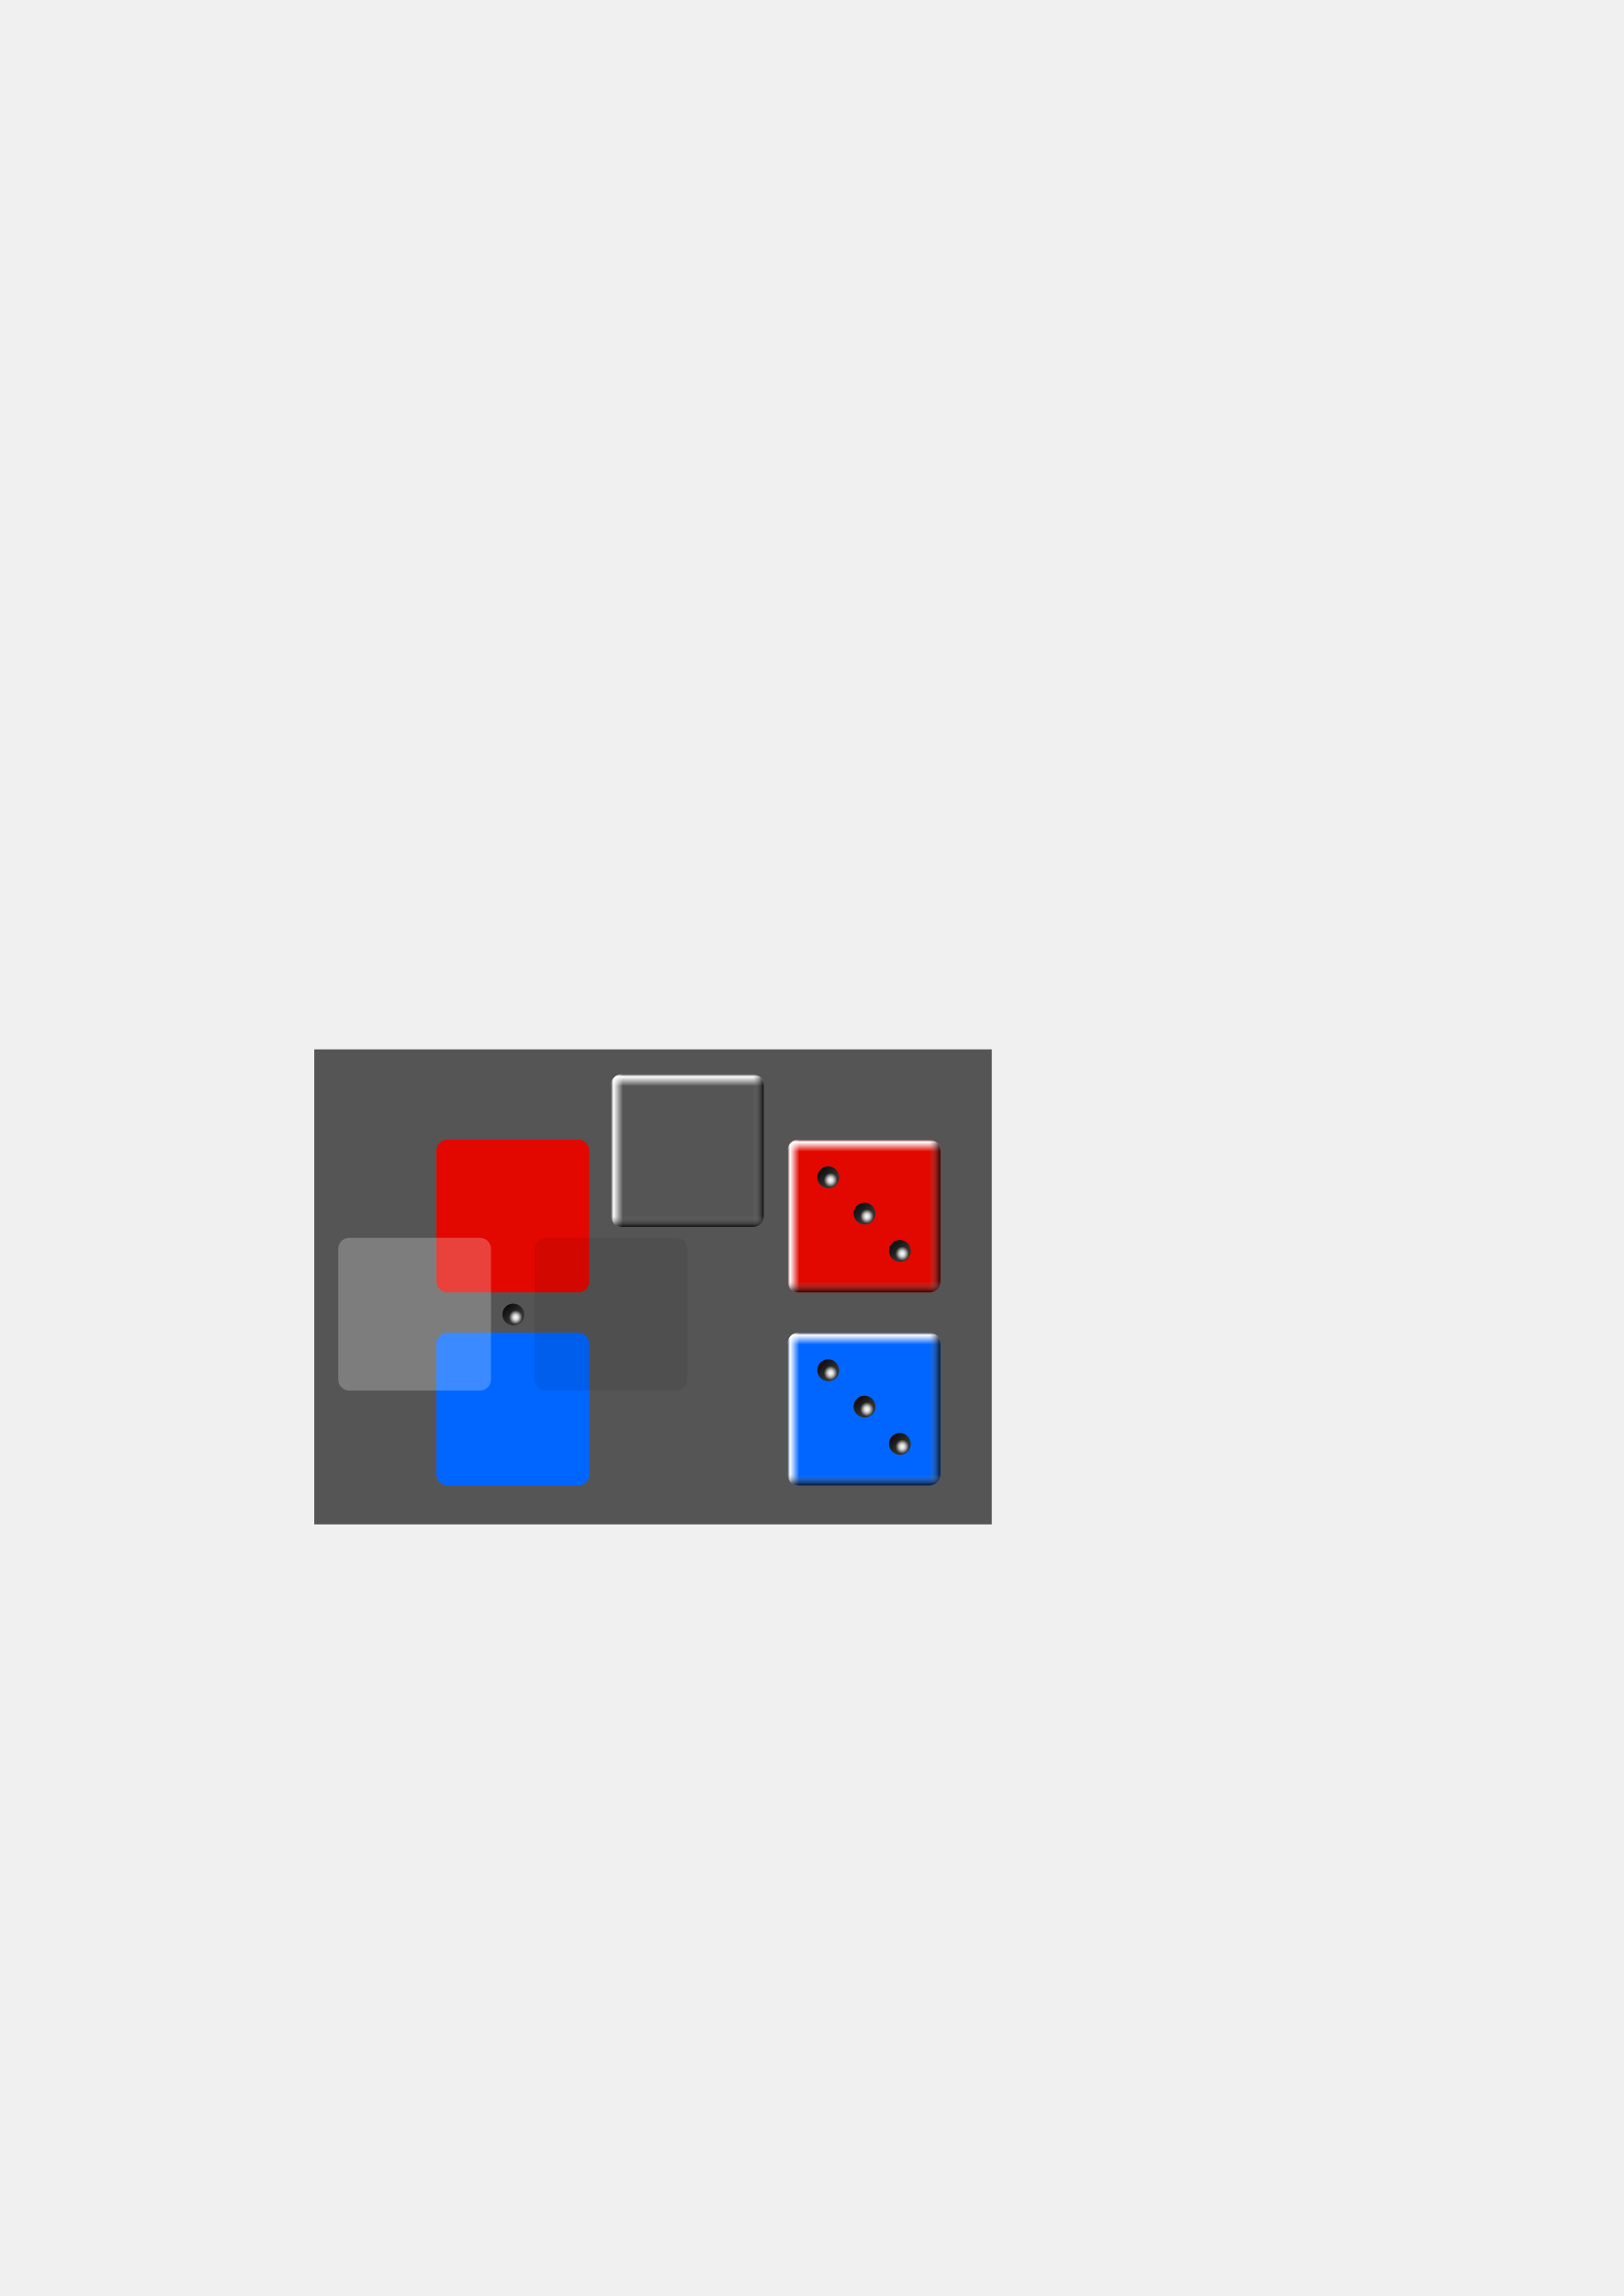
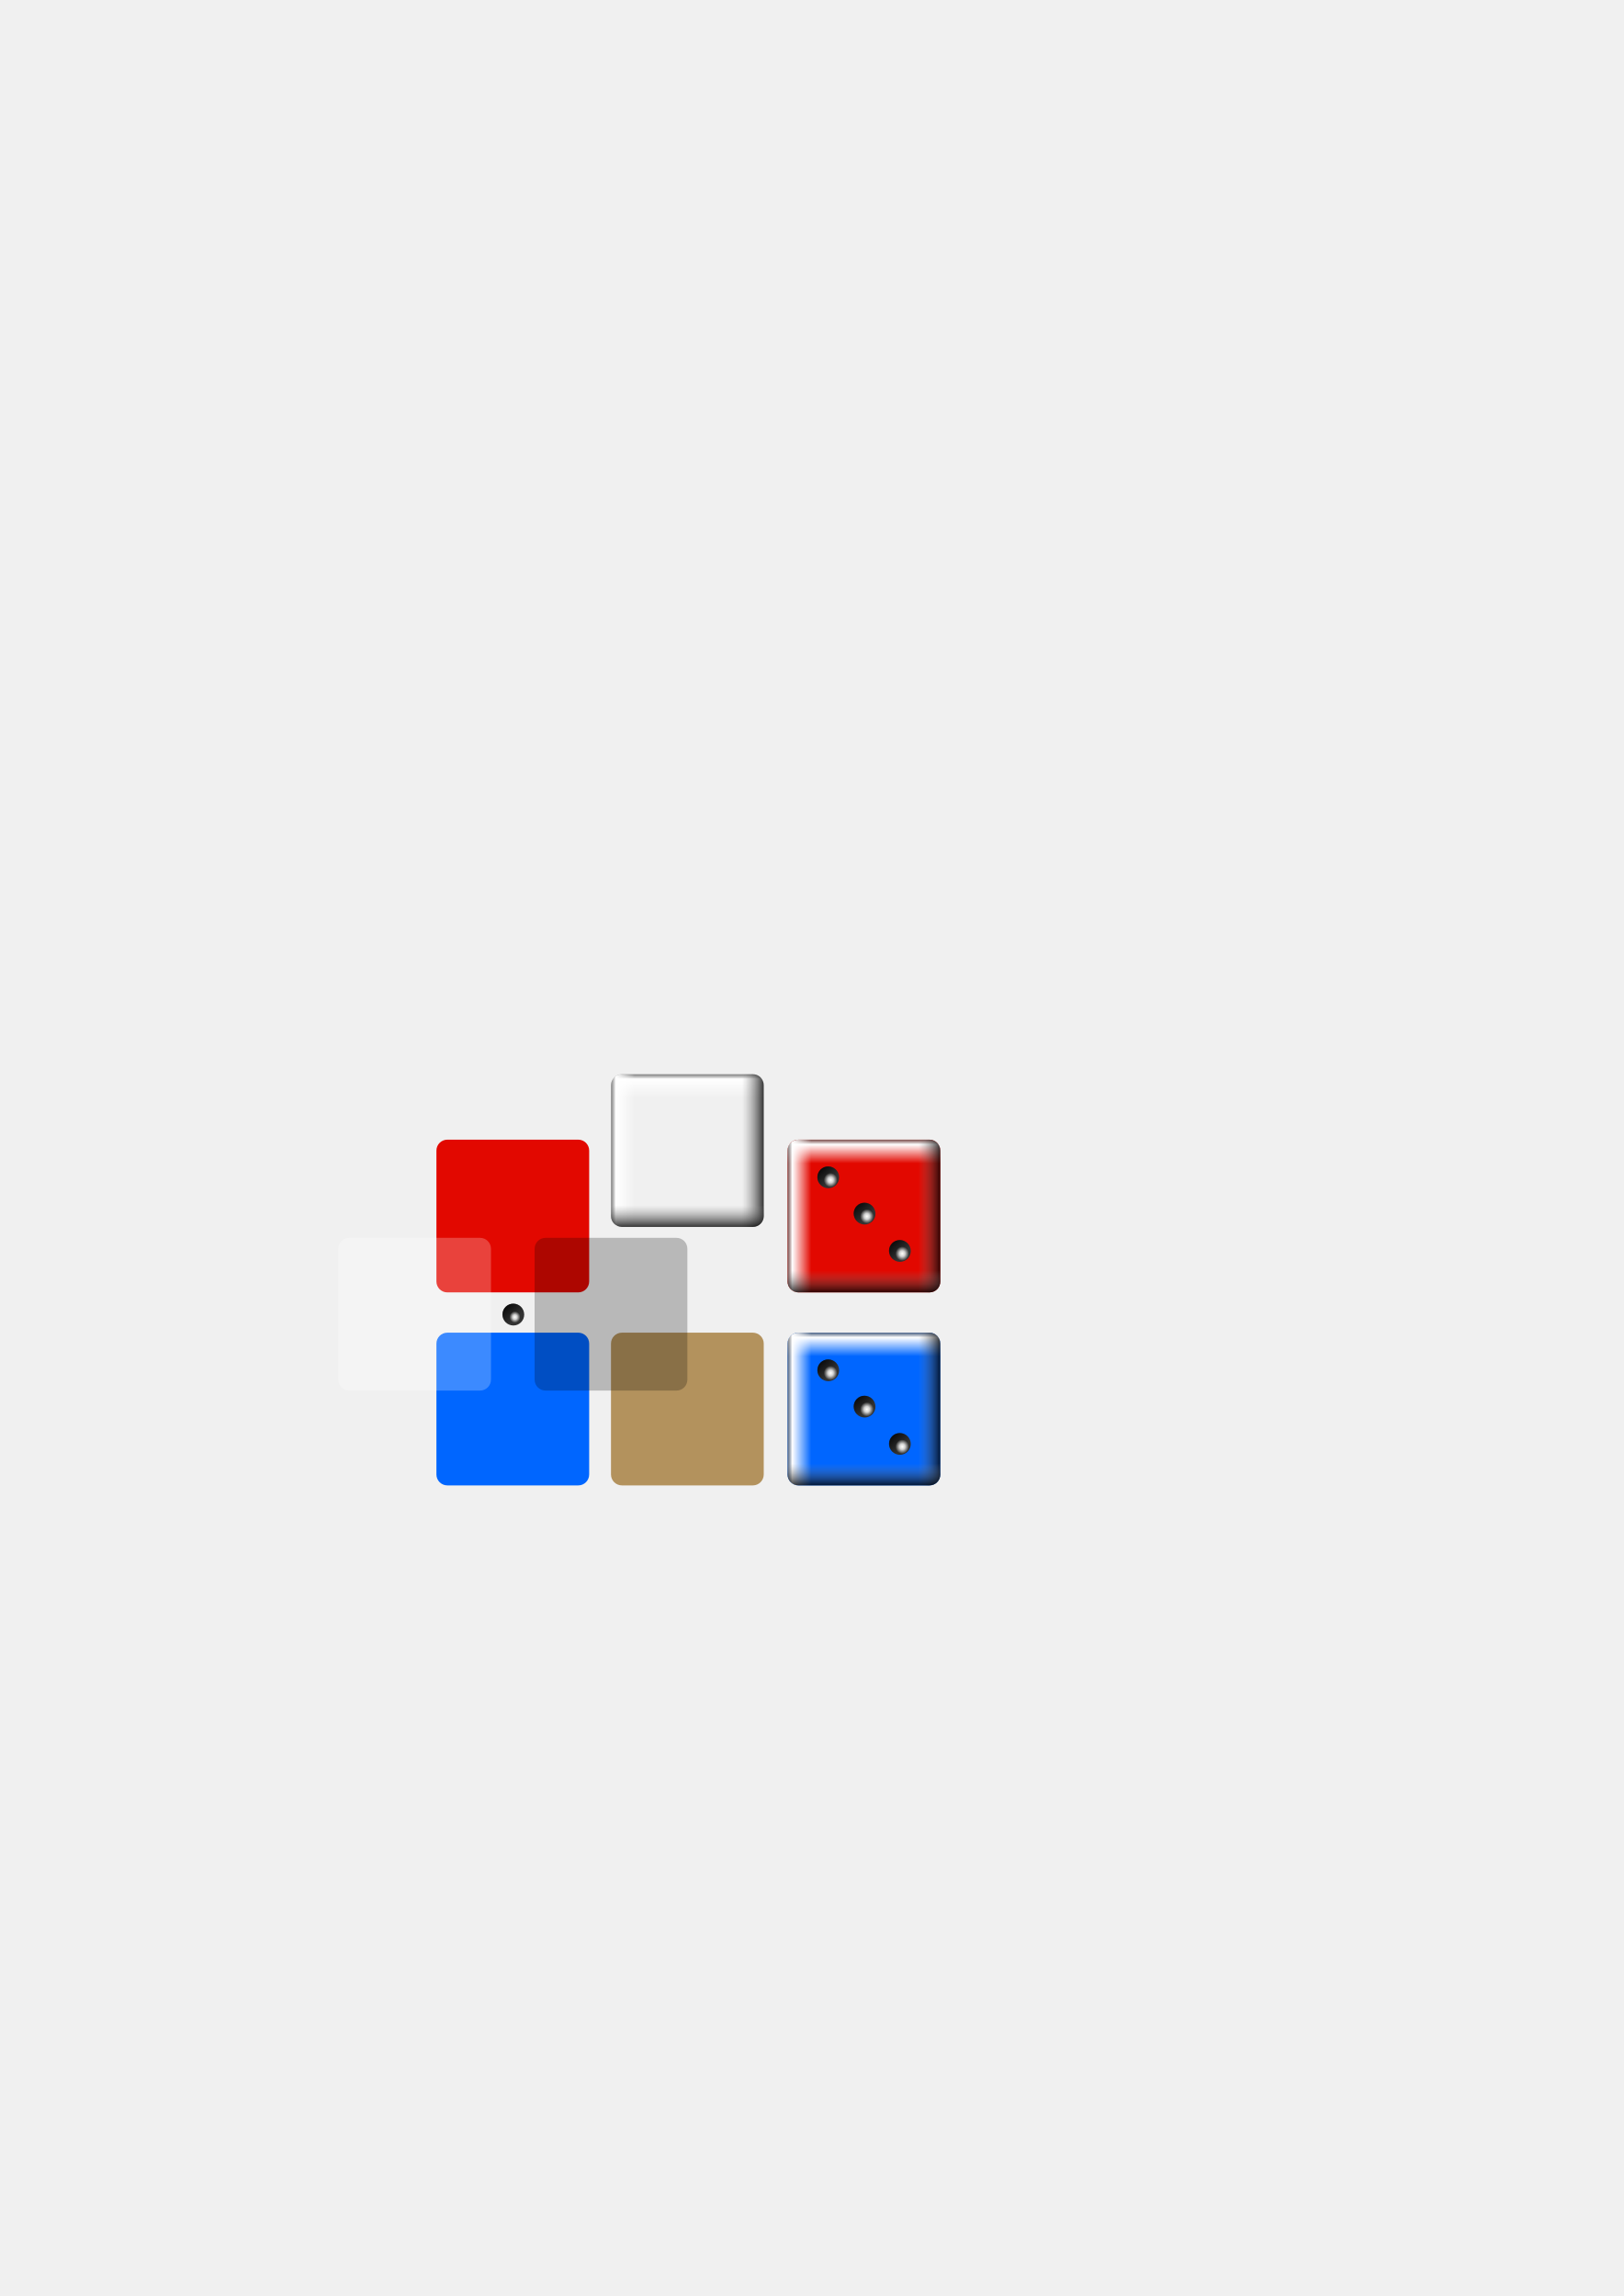
<svg xmlns="http://www.w3.org/2000/svg" xmlns:xlink="http://www.w3.org/1999/xlink" width="744.094" height="1052.362" id="svg1887">
  <defs id="defs1889">
    <linearGradient id="linearGradient2152">
      <stop style="stop-color:#8c8c8c;stop-opacity:0;" offset="0" id="stop2154" />
      <stop style="stop-color:#000000;stop-opacity:0.784;" offset="1" id="stop2156" />
    </linearGradient>
    <linearGradient id="linearGradient2138">
      <stop style="stop-color:#646464;stop-opacity:0.784;" offset="0" id="stop2140" />
      <stop id="stop2146" offset="0.2" style="stop-color:#ffffff;stop-opacity:1;" />
      <stop style="stop-color:#ffffff;stop-opacity:0;" offset="1" id="stop2142" />
    </linearGradient>
    <linearGradient id="linearGradient2179">
      <stop style="stop-color:#000000;stop-opacity:1;" offset="0" id="stop2181" />
      <stop style="stop-color:#000000;stop-opacity:0;" offset="1" id="stop2183" />
    </linearGradient>
    <linearGradient id="linearGradient2171">
      <stop style="stop-color:#fffffb;stop-opacity:1;" offset="0" id="stop2173" />
      <stop id="stop2193" offset="0.4" style="stop-color:#ffffff;stop-opacity:0.784;" />
      <stop style="stop-color:#fffffb;stop-opacity:0;" offset="1" id="stop2175" />
    </linearGradient>
    <linearGradient xlink:href="#linearGradient2179" id="linearGradient2200" gradientUnits="userSpaceOnUse" x1="332.782" y1="588.765" x2="338.969" y2="595.394" />
-     <radialGradient xlink:href="#linearGradient2171" id="radialGradient2202" gradientUnits="userSpaceOnUse" gradientTransform="matrix(1.002351,-7.675997e-5,4.683162e-5,0.896477,-0.974121,52.50169)" cx="404.282" cy="506.848" fx="404.282" fy="506.848" r="1.862" />
-     <linearGradient xlink:href="#linearGradient2138" id="linearGradient2201" gradientUnits="userSpaceOnUse" x1="325" y1="542.362" x2="325" y2="547.789" />
-     <linearGradient xlink:href="#linearGradient2152" id="linearGradient2203" gradientUnits="userSpaceOnUse" x1="355" y1="577.362" x2="360" y2="577.362" />
-     <linearGradient xlink:href="#linearGradient2138" id="linearGradient2287" gradientUnits="userSpaceOnUse" x1="325" y1="542.362" x2="325" y2="547.789" />
-     <linearGradient xlink:href="#linearGradient2152" id="linearGradient2289" gradientUnits="userSpaceOnUse" x1="355" y1="577.362" x2="360" y2="577.362" />
+     <linearGradient xlink:href="#linearGradient2138" id="linearGradient2201" gradientUnits="userSpaceOnUse" x1="325" y1="542.362" x2="325" y2="547.789" gradientTransform="matrix(1,0,0,2,-4.759766e-6,-542.3621)" />
+     <linearGradient xlink:href="#linearGradient2152" id="linearGradient2203" gradientUnits="userSpaceOnUse" x1="355" y1="577.362" x2="360" y2="577.362" gradientTransform="matrix(2,0,0,1,-360,0)" />
+     <linearGradient xlink:href="#linearGradient2138" id="linearGradient2287" gradientUnits="userSpaceOnUse" x1="325" y1="542.362" x2="325" y2="547.789" gradientTransform="matrix(1,0,0,2,0,-542.3622)" />
+     <linearGradient xlink:href="#linearGradient2152" id="linearGradient2289" gradientUnits="userSpaceOnUse" x1="355" y1="577.362" x2="360" y2="577.362" gradientTransform="matrix(2,0,0,1,-360.002,0)" />
    <linearGradient xlink:href="#linearGradient2179" id="linearGradient2291" gradientUnits="userSpaceOnUse" x1="332.782" y1="588.765" x2="338.969" y2="595.394" />
    <radialGradient xlink:href="#linearGradient2171" id="radialGradient2293" gradientUnits="userSpaceOnUse" gradientTransform="matrix(1.002351,-7.675997e-5,4.683162e-5,0.896477,-0.974121,52.50169)" cx="404.282" cy="506.848" fx="404.282" fy="506.848" r="1.862" />
    <linearGradient xlink:href="#linearGradient2179" id="linearGradient2295" gradientUnits="userSpaceOnUse" x1="332.782" y1="588.765" x2="338.969" y2="595.394" />
    <radialGradient xlink:href="#linearGradient2171" id="radialGradient2297" gradientUnits="userSpaceOnUse" gradientTransform="matrix(1.002351,-7.675997e-5,4.683162e-5,0.896477,-0.974121,52.50169)" cx="404.282" cy="506.848" fx="404.282" fy="506.848" r="1.862" />
    <linearGradient xlink:href="#linearGradient2179" id="linearGradient2299" gradientUnits="userSpaceOnUse" x1="332.782" y1="588.765" x2="338.969" y2="595.394" />
    <radialGradient xlink:href="#linearGradient2171" id="radialGradient2301" gradientUnits="userSpaceOnUse" gradientTransform="matrix(1.002351,-7.675997e-5,4.683162e-5,0.896477,-0.974121,52.50169)" cx="404.282" cy="506.848" fx="404.282" fy="506.848" r="1.862" />
-     <linearGradient xlink:href="#linearGradient2138" id="linearGradient2343" gradientUnits="userSpaceOnUse" x1="325" y1="542.362" x2="325" y2="547.789" />
-     <linearGradient xlink:href="#linearGradient2152" id="linearGradient2345" gradientUnits="userSpaceOnUse" x1="355" y1="577.362" x2="360" y2="577.362" />
+     <linearGradient xlink:href="#linearGradient2138" id="linearGradient2343" gradientUnits="userSpaceOnUse" x1="325" y1="542.362" x2="325" y2="547.789" gradientTransform="matrix(1,0,0,2,2.791333e-7,-542.3803)" />
+     <linearGradient xlink:href="#linearGradient2152" id="linearGradient2345" gradientUnits="userSpaceOnUse" x1="355" y1="577.362" x2="360" y2="577.362" gradientTransform="matrix(2,0,0,1,-360.002,0)" />
    <linearGradient xlink:href="#linearGradient2179" id="linearGradient2347" gradientUnits="userSpaceOnUse" x1="332.782" y1="588.765" x2="338.969" y2="595.394" />
    <radialGradient xlink:href="#linearGradient2171" id="radialGradient2349" gradientUnits="userSpaceOnUse" gradientTransform="matrix(1.002351,-7.675997e-5,4.683162e-5,0.896477,-0.974121,52.50169)" cx="404.282" cy="506.848" fx="404.282" fy="506.848" r="1.862" />
    <linearGradient xlink:href="#linearGradient2179" id="linearGradient2351" gradientUnits="userSpaceOnUse" x1="332.782" y1="588.765" x2="338.969" y2="595.394" />
    <radialGradient xlink:href="#linearGradient2171" id="radialGradient2353" gradientUnits="userSpaceOnUse" gradientTransform="matrix(1.002351,-7.675997e-5,4.683162e-5,0.896477,-0.974121,52.50169)" cx="404.282" cy="506.848" fx="404.282" fy="506.848" r="1.862" />
    <linearGradient xlink:href="#linearGradient2179" id="linearGradient2355" gradientUnits="userSpaceOnUse" x1="332.782" y1="588.765" x2="338.969" y2="595.394" />
    <radialGradient xlink:href="#linearGradient2171" id="radialGradient2357" gradientUnits="userSpaceOnUse" gradientTransform="matrix(1.002351,-7.675997e-5,4.683162e-5,0.896477,-0.974121,52.50169)" cx="404.282" cy="506.848" fx="404.282" fy="506.848" r="1.862" />
+     <radialGradient xlink:href="#linearGradient2171" id="radialGradient1393" gradientUnits="userSpaceOnUse" gradientTransform="matrix(0.947899,-4.721216e-5,1.766316e-5,0.850152,21.05457,75.96936)" cx="404.282" cy="506.848" fx="404.282" fy="506.848" r="1.862" />
  </defs>
-   <g id="layer1">
+   <g id="layer2" style="display:none">
    <rect style="fill:#555555;fill-opacity:1;stroke:none;stroke-width:1;stroke-miterlimit:4;stroke-dasharray:none;stroke-opacity:1" id="rect2378" width="310.486" height="217.721" x="144.018" y="480.98" />
+   </g>
+   <g id="layer1" style="display:inline">
    <g id="g2246" transform="matrix(1.008865,0,0,1.008865,-17.16536,46.99455)" />
    <rect y="522.362" x="200" height="70" width="70" id="player_1" style="fill:#e20800;fill-opacity:1;stroke:none;stroke-width:1;stroke-miterlimit:4;stroke-dasharray:none;stroke-opacity:1" ry="5" rx="5" />
-     <g id="pip" transform="matrix(1.008865,0,0,1.008865,-171.2975,92.78234)">
-       <path style="fill:#323232;fill-opacity:1;stroke:none;stroke-width:1;stroke-miterlimit:4;stroke-dasharray:none;stroke-opacity:1" id="path2187" d="M 341.937 594.384 A 4.924 4.924 0 1 1  332.088,594.384 A 4.924 4.924 0 1 1  341.937 594.384 z" transform="translate(65.97559,-89.08283)" />
-       <path transform="translate(65.91245,-89.14597)" d="M 341.937 594.384 A 4.924 4.924 0 1 1  332.088,594.384 A 4.924 4.924 0 1 1  341.937 594.384 z" id="path2159" style="fill:url(#linearGradient2200);fill-opacity:1;stroke:none;stroke-width:1;stroke-miterlimit:4;stroke-dasharray:none;stroke-opacity:1" />
-       <path transform="matrix(1.654841,0,0,1.945164,-264.997,-479.3979)" d="M 406.397 506.848 A 2.115 1.799 0 1 1  402.167,506.848 A 2.115 1.799 0 1 1  406.397 506.848 z" id="path2169" style="fill:url(#radialGradient2202);fill-opacity:1;stroke:none;stroke-width:1;stroke-miterlimit:4;stroke-dasharray:none;stroke-opacity:1" />
+     <g id="pip" transform="matrix(1.002484,0,0,1.008865,-168.7579,92.78234)">
+       <path style="fill:#323232;fill-opacity:1;stroke:none;stroke-width:1;stroke-miterlimit:4;stroke-dasharray:none;stroke-opacity:1" id="path2187" d="M 341.937 594.384 A 4.924 4.924 0 1 1  332.088,594.384 A 4.924 4.924 0 1 1  341.937 594.384 z" transform="matrix(1.006411,0,0,1.006411,63.84659,-92.92497)" />
+       <path transform="matrix(1.006003,0,0,1.006411,63.91899,-92.92915)" d="M 341.937 594.384 A 4.924 4.924 0 1 1  332.088,594.384 A 4.924 4.924 0 1 1  341.937 594.384 z" id="path2159" style="fill:url(#linearGradient2200);fill-opacity:1;stroke:none;stroke-width:1;stroke-miterlimit:4;stroke-dasharray:none;stroke-opacity:1" />
+       <path transform="matrix(1.405971,0,0,1.652633,-164.6867,-331.2434)" d="M 406.397 506.848 A 2.115 1.799 0 1 1  402.167,506.848 A 2.115 1.799 0 1 1  406.397 506.848 z" id="path2169" style="fill:url(#radialGradient1393);fill-opacity:1;stroke:none;stroke-width:1;stroke-miterlimit:4;stroke-dasharray:none;stroke-opacity:1" />
    </g>
    <g id="lighting" transform="translate(-9.999983,-50.00002)">
-       <rect y="542.362" x="290" height="10" width="70" id="rect2162" style="fill:url(#linearGradient2201);fill-opacity:1;stroke:none;stroke-width:1;stroke-miterlimit:4;stroke-dasharray:none;stroke-opacity:1" ry="5" rx="5" />
+       <rect y="542.362" x="290" height="20" width="70" id="rect2162" style="fill:url(#linearGradient2201);fill-opacity:1;stroke:none;stroke-width:1;stroke-miterlimit:4;stroke-dasharray:none;stroke-opacity:1" ry="5" rx="5" />
      <use height="1052.362" width="744.094" transform="matrix(0,-1,1,0,-252.3622,902.3622)" id="use2172" xlink:href="#rect2162" y="0" x="0" />
-       <rect y="542.362" x="350" height="70" width="10" id="rect2176" style="fill:url(#linearGradient2203);fill-opacity:1;stroke:none;stroke-width:1;stroke-miterlimit:4;stroke-dasharray:none;stroke-opacity:1" ry="5" rx="5" />
-       <use height="1052.362" width="744.094" transform="matrix(0,1,-1,0,902.3622,252.3622)" id="use2186" xlink:href="#rect2176" y="0" x="0" />
+       <rect y="542.362" x="340" height="70" width="20" id="rect2176" style="fill:url(#linearGradient2203);fill-opacity:1;stroke:none;stroke-width:1;stroke-miterlimit:4;stroke-dasharray:none;stroke-opacity:1" ry="5" rx="5" />
+       <use height="1052.362" width="744.094" transform="matrix(0,1,-1,0,902.3622,252.3623)" id="use2186" xlink:href="#rect2176" y="0" x="0" />
    </g>
    <rect rx="5" ry="5" style="fill:#0066ff;fill-opacity:1;stroke:none;stroke-width:1;stroke-miterlimit:4;stroke-dasharray:none;stroke-opacity:1" id="player_2" width="70" height="70" x="200" y="610.825" />
    <rect rx="5" ry="5" style="fill:#ffffff;fill-opacity:0.236;stroke:none;stroke-width:1;stroke-miterlimit:4;stroke-dasharray:none;stroke-opacity:1" id="blink_light" width="70" height="70" x="155" y="567.362" />
    <g id="test_1" transform="translate(0.911986,2.000000e-5)">
      <rect y="522.362" x="360" height="70" width="70" id="rect2205" style="fill:#e20800;fill-opacity:1;stroke:none;stroke-width:1;stroke-miterlimit:4;stroke-dasharray:none;stroke-opacity:1" ry="5" rx="5" />
      <g id="g2217" transform="translate(70.00002,-20.00002)">
-         <rect y="542.362" x="290" height="10" width="70" id="rect2219" style="fill:url(#linearGradient2287);fill-opacity:1;stroke:none;stroke-width:1;stroke-miterlimit:4;stroke-dasharray:none;stroke-opacity:1" ry="5" rx="5" />
-         <use height="1052.362" width="744.094" transform="matrix(0,-1,1,0,-252.3622,902.3622)" id="use2221" xlink:href="#rect2162" y="0" x="0" />
-         <rect y="542.362" x="350" height="70" width="10" id="rect2223" style="fill:url(#linearGradient2289);fill-opacity:1;stroke:none;stroke-width:1;stroke-miterlimit:4;stroke-dasharray:none;stroke-opacity:1" ry="5" rx="5" />
+         <rect y="542.362" x="290" height="20" width="70" id="rect2219" style="fill:url(#linearGradient2287);fill-opacity:1;stroke:none;stroke-width:1;stroke-miterlimit:4;stroke-dasharray:none;stroke-opacity:1" ry="5" rx="5" />
+         <use height="1052.362" width="744.094" transform="matrix(0,-1,1,0,-252.3551,902.3622)" id="use2221" xlink:href="#rect2162" y="0" x="0" />
+         <rect y="542.362" x="339.998" height="70" width="20" id="rect2223" style="fill:url(#linearGradient2289);fill-opacity:1;stroke:none;stroke-width:1;stroke-miterlimit:4;stroke-dasharray:none;stroke-opacity:1" ry="5" rx="5" />
        <use height="1052.362" width="744.094" transform="matrix(0,1,-1,0,902.3622,252.3622)" id="use2225" xlink:href="#rect2176" y="0" x="0" />
      </g>
      <g id="g2231" transform="matrix(1.008865,0,0,1.008865,-11.24389,46.49903)">
        <path style="fill:#323232;fill-opacity:1;stroke:none;stroke-width:1;stroke-miterlimit:4;stroke-dasharray:none;stroke-opacity:1" id="path2233" d="M 341.937 594.384 A 4.924 4.924 0 1 1  332.088,594.384 A 4.924 4.924 0 1 1  341.937 594.384 z" transform="translate(65.97559,-89.08283)" />
        <path transform="translate(65.91245,-89.14597)" d="M 341.937 594.384 A 4.924 4.924 0 1 1  332.088,594.384 A 4.924 4.924 0 1 1  341.937 594.384 z" id="path2235" style="fill:url(#linearGradient2291);fill-opacity:1;stroke:none;stroke-width:1;stroke-miterlimit:4;stroke-dasharray:none;stroke-opacity:1" />
        <path transform="matrix(1.654841,0,0,1.945164,-264.997,-479.3979)" d="M 406.397 506.848 A 2.115 1.799 0 1 1  402.167,506.848 A 2.115 1.799 0 1 1  406.397 506.848 z" id="path2237" style="fill:url(#radialGradient2293);fill-opacity:1;stroke:none;stroke-width:1;stroke-miterlimit:4;stroke-dasharray:none;stroke-opacity:1" />
      </g>
      <g transform="matrix(1.008865,0,0,1.008865,-27.88764,29.85528)" id="g2243">
        <path transform="translate(65.97559,-89.08283)" d="M 341.937 594.384 A 4.924 4.924 0 1 1  332.088,594.384 A 4.924 4.924 0 1 1  341.937 594.384 z" id="path2245" style="fill:#323232;fill-opacity:1;stroke:none;stroke-width:1;stroke-miterlimit:4;stroke-dasharray:none;stroke-opacity:1" />
        <path style="fill:url(#linearGradient2295);fill-opacity:1;stroke:none;stroke-width:1;stroke-miterlimit:4;stroke-dasharray:none;stroke-opacity:1" id="path2247" d="M 341.937 594.384 A 4.924 4.924 0 1 1  332.088,594.384 A 4.924 4.924 0 1 1  341.937 594.384 z" transform="translate(65.91245,-89.14597)" />
        <path style="fill:url(#radialGradient2297);fill-opacity:1;stroke:none;stroke-width:1;stroke-miterlimit:4;stroke-dasharray:none;stroke-opacity:1" id="path2249" d="M 406.397 506.848 A 2.115 1.799 0 1 1  402.167,506.848 A 2.115 1.799 0 1 1  406.397 506.848 z" transform="matrix(1.654841,0,0,1.945164,-264.997,-479.3979)" />
      </g>
      <g id="g2255" transform="matrix(1.008865,0,0,1.008865,4.943869,63.59878)">
        <path style="fill:#323232;fill-opacity:1;stroke:none;stroke-width:1;stroke-miterlimit:4;stroke-dasharray:none;stroke-opacity:1" id="path2257" d="M 341.937 594.384 A 4.924 4.924 0 1 1  332.088,594.384 A 4.924 4.924 0 1 1  341.937 594.384 z" transform="translate(65.97559,-89.08283)" />
        <path transform="translate(65.91245,-89.14597)" d="M 341.937 594.384 A 4.924 4.924 0 1 1  332.088,594.384 A 4.924 4.924 0 1 1  341.937 594.384 z" id="path2259" style="fill:url(#linearGradient2299);fill-opacity:1;stroke:none;stroke-width:1;stroke-miterlimit:4;stroke-dasharray:none;stroke-opacity:1" />
        <path transform="matrix(1.654841,0,0,1.945164,-264.997,-479.3979)" d="M 406.397 506.848 A 2.115 1.799 0 1 1  402.167,506.848 A 2.115 1.799 0 1 1  406.397 506.848 z" id="path2261" style="fill:url(#radialGradient2301);fill-opacity:1;stroke:none;stroke-width:1;stroke-miterlimit:4;stroke-dasharray:none;stroke-opacity:1" />
      </g>
    </g>
-     <rect y="567.362" x="245" height="70" width="70" id="blink_dark" style="fill:#000000;fill-opacity:0.078;stroke:none;stroke-width:1;stroke-miterlimit:4;stroke-dasharray:none;stroke-opacity:1" ry="5" rx="5" />
+     <rect y="610.825" x="280" height="70" width="70" id="neutral" style="fill:#b3925d;fill-opacity:1;stroke:none;stroke-width:1;stroke-miterlimit:4;stroke-dasharray:none;stroke-opacity:1" ry="5" rx="5" />
+     <rect y="567.362" x="245" height="70" width="70" id="blink_dark" style="fill:#000000;fill-opacity:0.235;stroke:none;stroke-width:1;stroke-miterlimit:4;stroke-dasharray:none;stroke-opacity:1" ry="5" rx="5" />
    <g transform="translate(0.911986,88.46268)" id="test_2">
      <rect rx="5" ry="5" style="fill:#0066ff;fill-opacity:1;stroke:none;stroke-width:1;stroke-miterlimit:4;stroke-dasharray:none;stroke-opacity:1" id="rect2307" width="70" height="70" x="360" y="522.362" />
      <g transform="translate(70.00002,-20.00002)" id="g2309">
-         <rect rx="5" ry="5" style="fill:url(#linearGradient2343);fill-opacity:1;stroke:none;stroke-width:1;stroke-miterlimit:4;stroke-dasharray:none;stroke-opacity:1" id="rect2311" width="70" height="10" x="290" y="542.362" />
-         <use x="0" y="0" xlink:href="#rect2162" id="use2313" transform="matrix(0,-1,1,0,-252.3622,902.3622)" width="744.094" height="1052.362" />
-         <rect rx="5" ry="5" style="fill:url(#linearGradient2345);fill-opacity:1;stroke:none;stroke-width:1;stroke-miterlimit:4;stroke-dasharray:none;stroke-opacity:1" id="rect2315" width="10" height="70" x="350" y="542.362" />
-         <use x="0" y="0" xlink:href="#rect2176" id="use2317" transform="matrix(0,1,-1,0,902.3622,252.3622)" width="744.094" height="1052.362" />
+         <rect rx="5" ry="5" style="fill:url(#linearGradient2343);fill-opacity:1;stroke:none;stroke-width:1;stroke-miterlimit:4;stroke-dasharray:none;stroke-opacity:1" id="rect2311" width="70" height="20" x="290" y="542.344" />
+         <use x="0" y="0" xlink:href="#rect2162" id="use2313" transform="matrix(0,-1,1,0,-252.3551,902.3622)" width="744.094" height="1052.362" />
+         <rect rx="5" ry="5" style="fill:url(#linearGradient2345);fill-opacity:1;stroke:none;stroke-width:1;stroke-miterlimit:4;stroke-dasharray:none;stroke-opacity:1" id="rect2315" width="20" height="70" x="339.998" y="542.362" />
+         <use x="0" y="0" xlink:href="#rect2176" id="use2317" transform="matrix(0,1,-1,0,902.3622,252.3596)" width="744.094" height="1052.362" />
      </g>
      <g transform="matrix(1.008865,0,0,1.008865,-11.24389,46.49903)" id="g2319">
        <path transform="translate(65.97559,-89.08283)" d="M 341.937 594.384 A 4.924 4.924 0 1 1  332.088,594.384 A 4.924 4.924 0 1 1  341.937 594.384 z" id="path2321" style="fill:#323232;fill-opacity:1;stroke:none;stroke-width:1;stroke-miterlimit:4;stroke-dasharray:none;stroke-opacity:1" />
        <path style="fill:url(#linearGradient2347);fill-opacity:1;stroke:none;stroke-width:1;stroke-miterlimit:4;stroke-dasharray:none;stroke-opacity:1" id="path2323" d="M 341.937 594.384 A 4.924 4.924 0 1 1  332.088,594.384 A 4.924 4.924 0 1 1  341.937 594.384 z" transform="translate(65.91245,-89.14597)" />
        <path style="fill:url(#radialGradient2349);fill-opacity:1;stroke:none;stroke-width:1;stroke-miterlimit:4;stroke-dasharray:none;stroke-opacity:1" id="path2325" d="M 406.397 506.848 A 2.115 1.799 0 1 1  402.167,506.848 A 2.115 1.799 0 1 1  406.397 506.848 z" transform="matrix(1.654841,0,0,1.945164,-264.997,-479.3979)" />
      </g>
      <g id="g2327" transform="matrix(1.008865,0,0,1.008865,-27.88764,29.85528)">
        <path style="fill:#323232;fill-opacity:1;stroke:none;stroke-width:1;stroke-miterlimit:4;stroke-dasharray:none;stroke-opacity:1" id="path2329" d="M 341.937 594.384 A 4.924 4.924 0 1 1  332.088,594.384 A 4.924 4.924 0 1 1  341.937 594.384 z" transform="translate(65.97559,-89.08283)" />
        <path transform="translate(65.91245,-89.14597)" d="M 341.937 594.384 A 4.924 4.924 0 1 1  332.088,594.384 A 4.924 4.924 0 1 1  341.937 594.384 z" id="path2331" style="fill:url(#linearGradient2351);fill-opacity:1;stroke:none;stroke-width:1;stroke-miterlimit:4;stroke-dasharray:none;stroke-opacity:1" />
        <path transform="matrix(1.654841,0,0,1.945164,-264.997,-479.3979)" d="M 406.397 506.848 A 2.115 1.799 0 1 1  402.167,506.848 A 2.115 1.799 0 1 1  406.397 506.848 z" id="path2333" style="fill:url(#radialGradient2353);fill-opacity:1;stroke:none;stroke-width:1;stroke-miterlimit:4;stroke-dasharray:none;stroke-opacity:1" />
      </g>
      <g transform="matrix(1.008865,0,0,1.008865,4.943869,63.59878)" id="g2335">
        <path transform="translate(65.97559,-89.08283)" d="M 341.937 594.384 A 4.924 4.924 0 1 1  332.088,594.384 A 4.924 4.924 0 1 1  341.937 594.384 z" id="path2337" style="fill:#323232;fill-opacity:1;stroke:none;stroke-width:1;stroke-miterlimit:4;stroke-dasharray:none;stroke-opacity:1" />
        <path style="fill:url(#linearGradient2355);fill-opacity:1;stroke:none;stroke-width:1;stroke-miterlimit:4;stroke-dasharray:none;stroke-opacity:1" id="path2339" d="M 341.937 594.384 A 4.924 4.924 0 1 1  332.088,594.384 A 4.924 4.924 0 1 1  341.937 594.384 z" transform="translate(65.91245,-89.14597)" />
        <path style="fill:url(#radialGradient2357);fill-opacity:1;stroke:none;stroke-width:1;stroke-miterlimit:4;stroke-dasharray:none;stroke-opacity:1" id="path2341" d="M 406.397 506.848 A 2.115 1.799 0 1 1  402.167,506.848 A 2.115 1.799 0 1 1  406.397 506.848 z" transform="matrix(1.654841,0,0,1.945164,-264.997,-479.3979)" />
      </g>
    </g>
  </g>
</svg>
